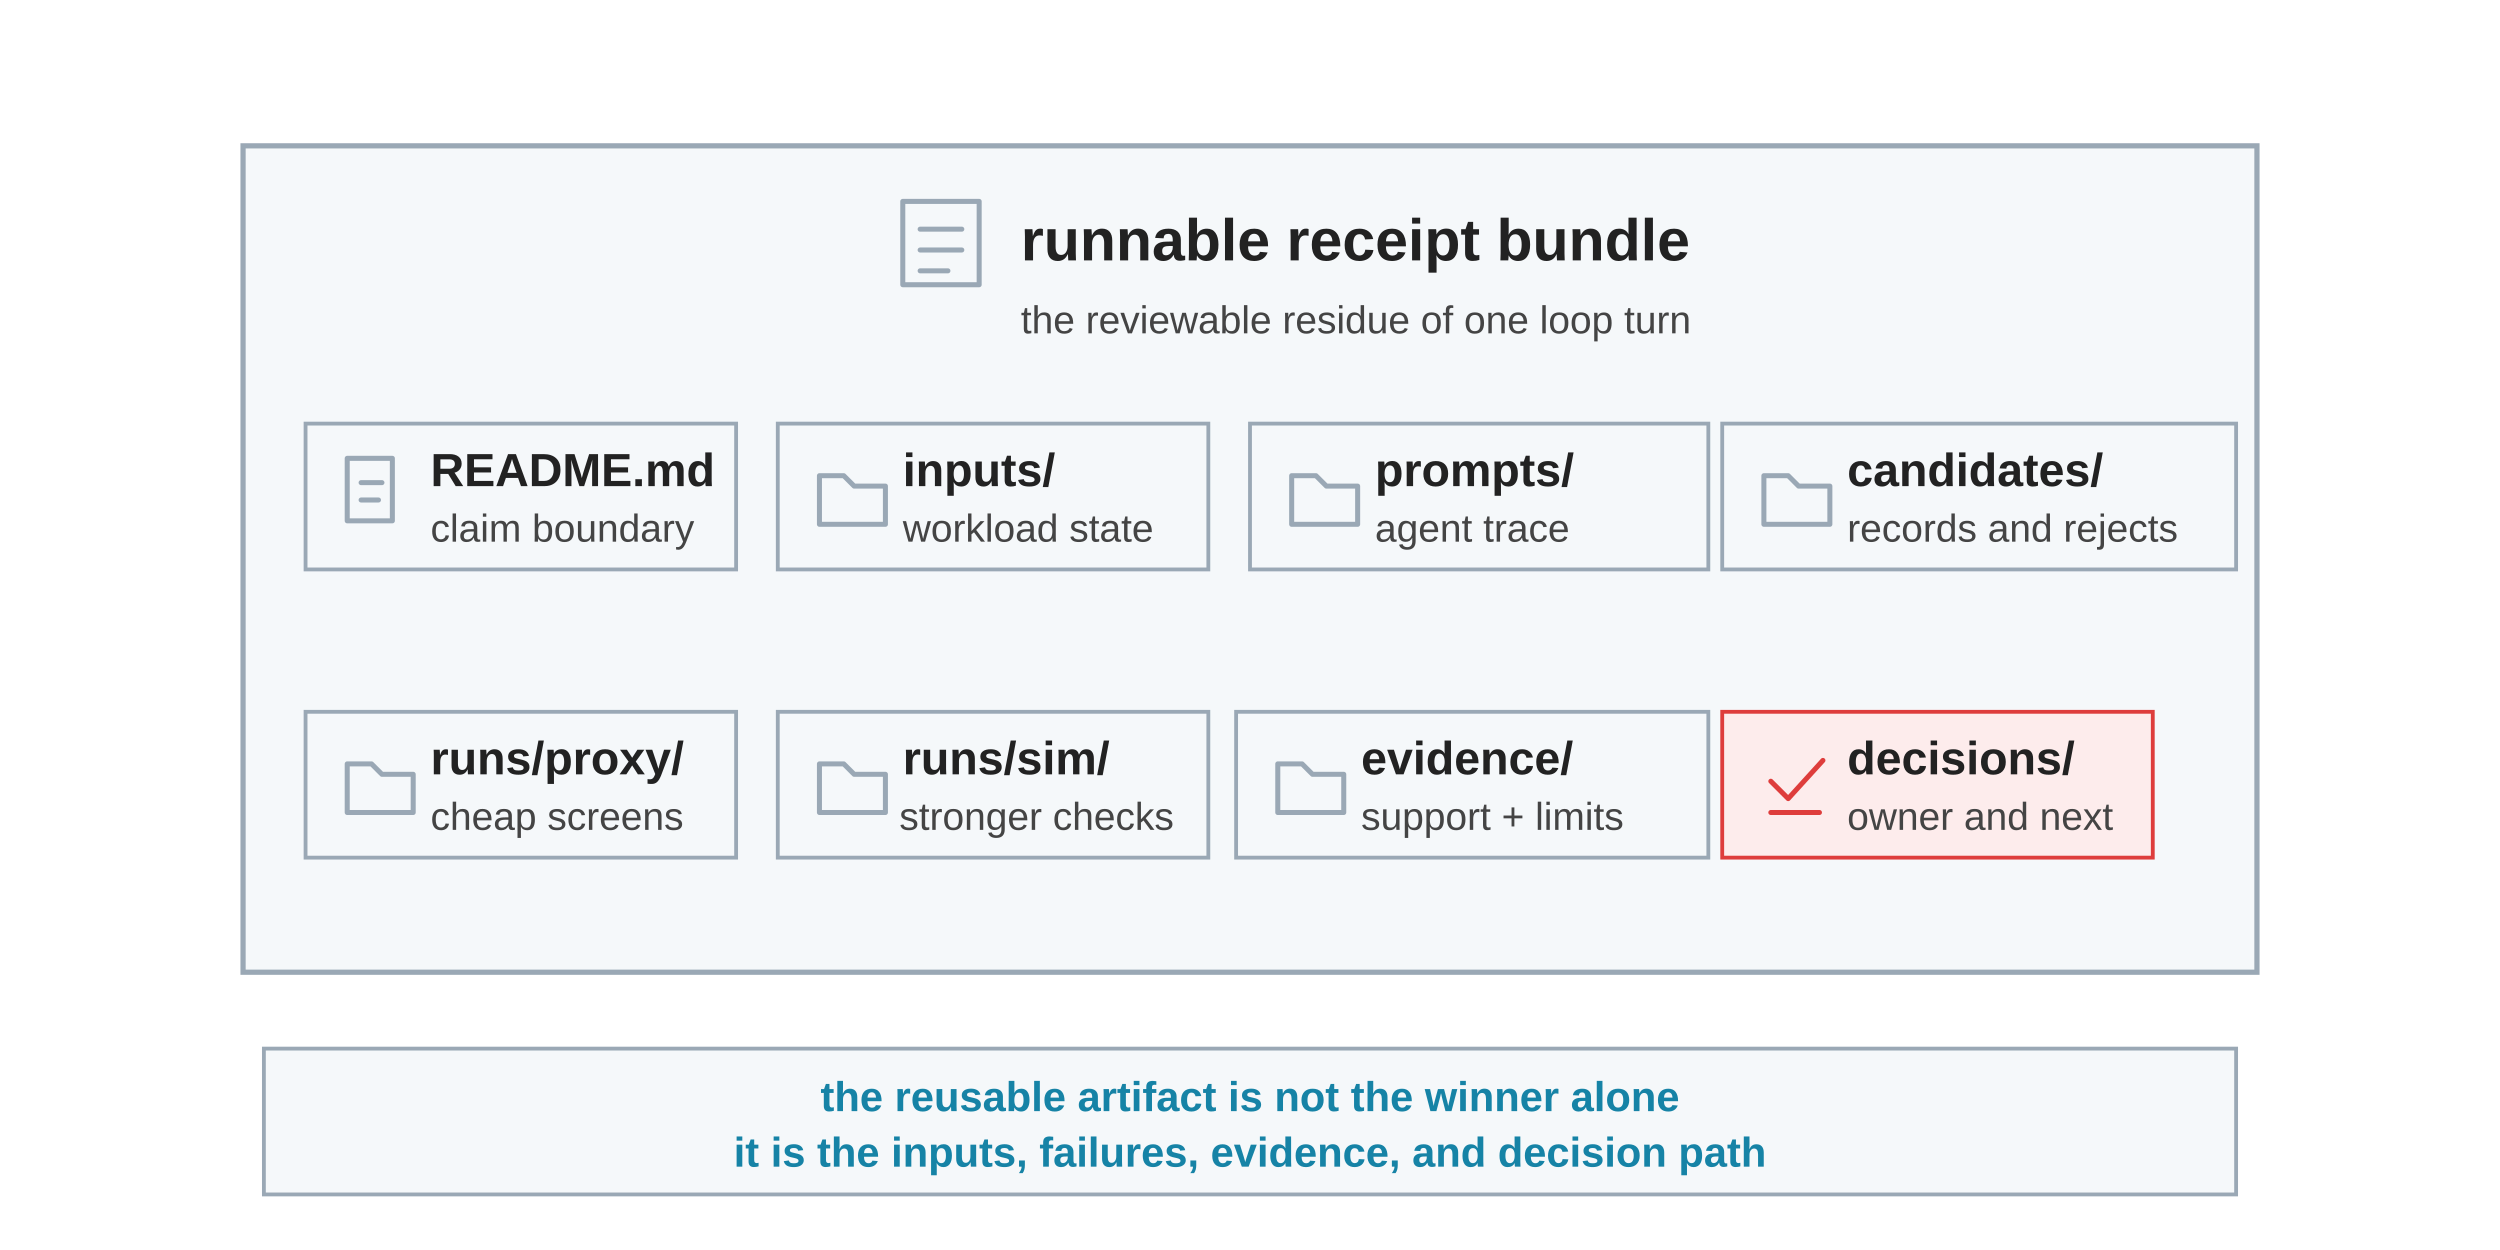
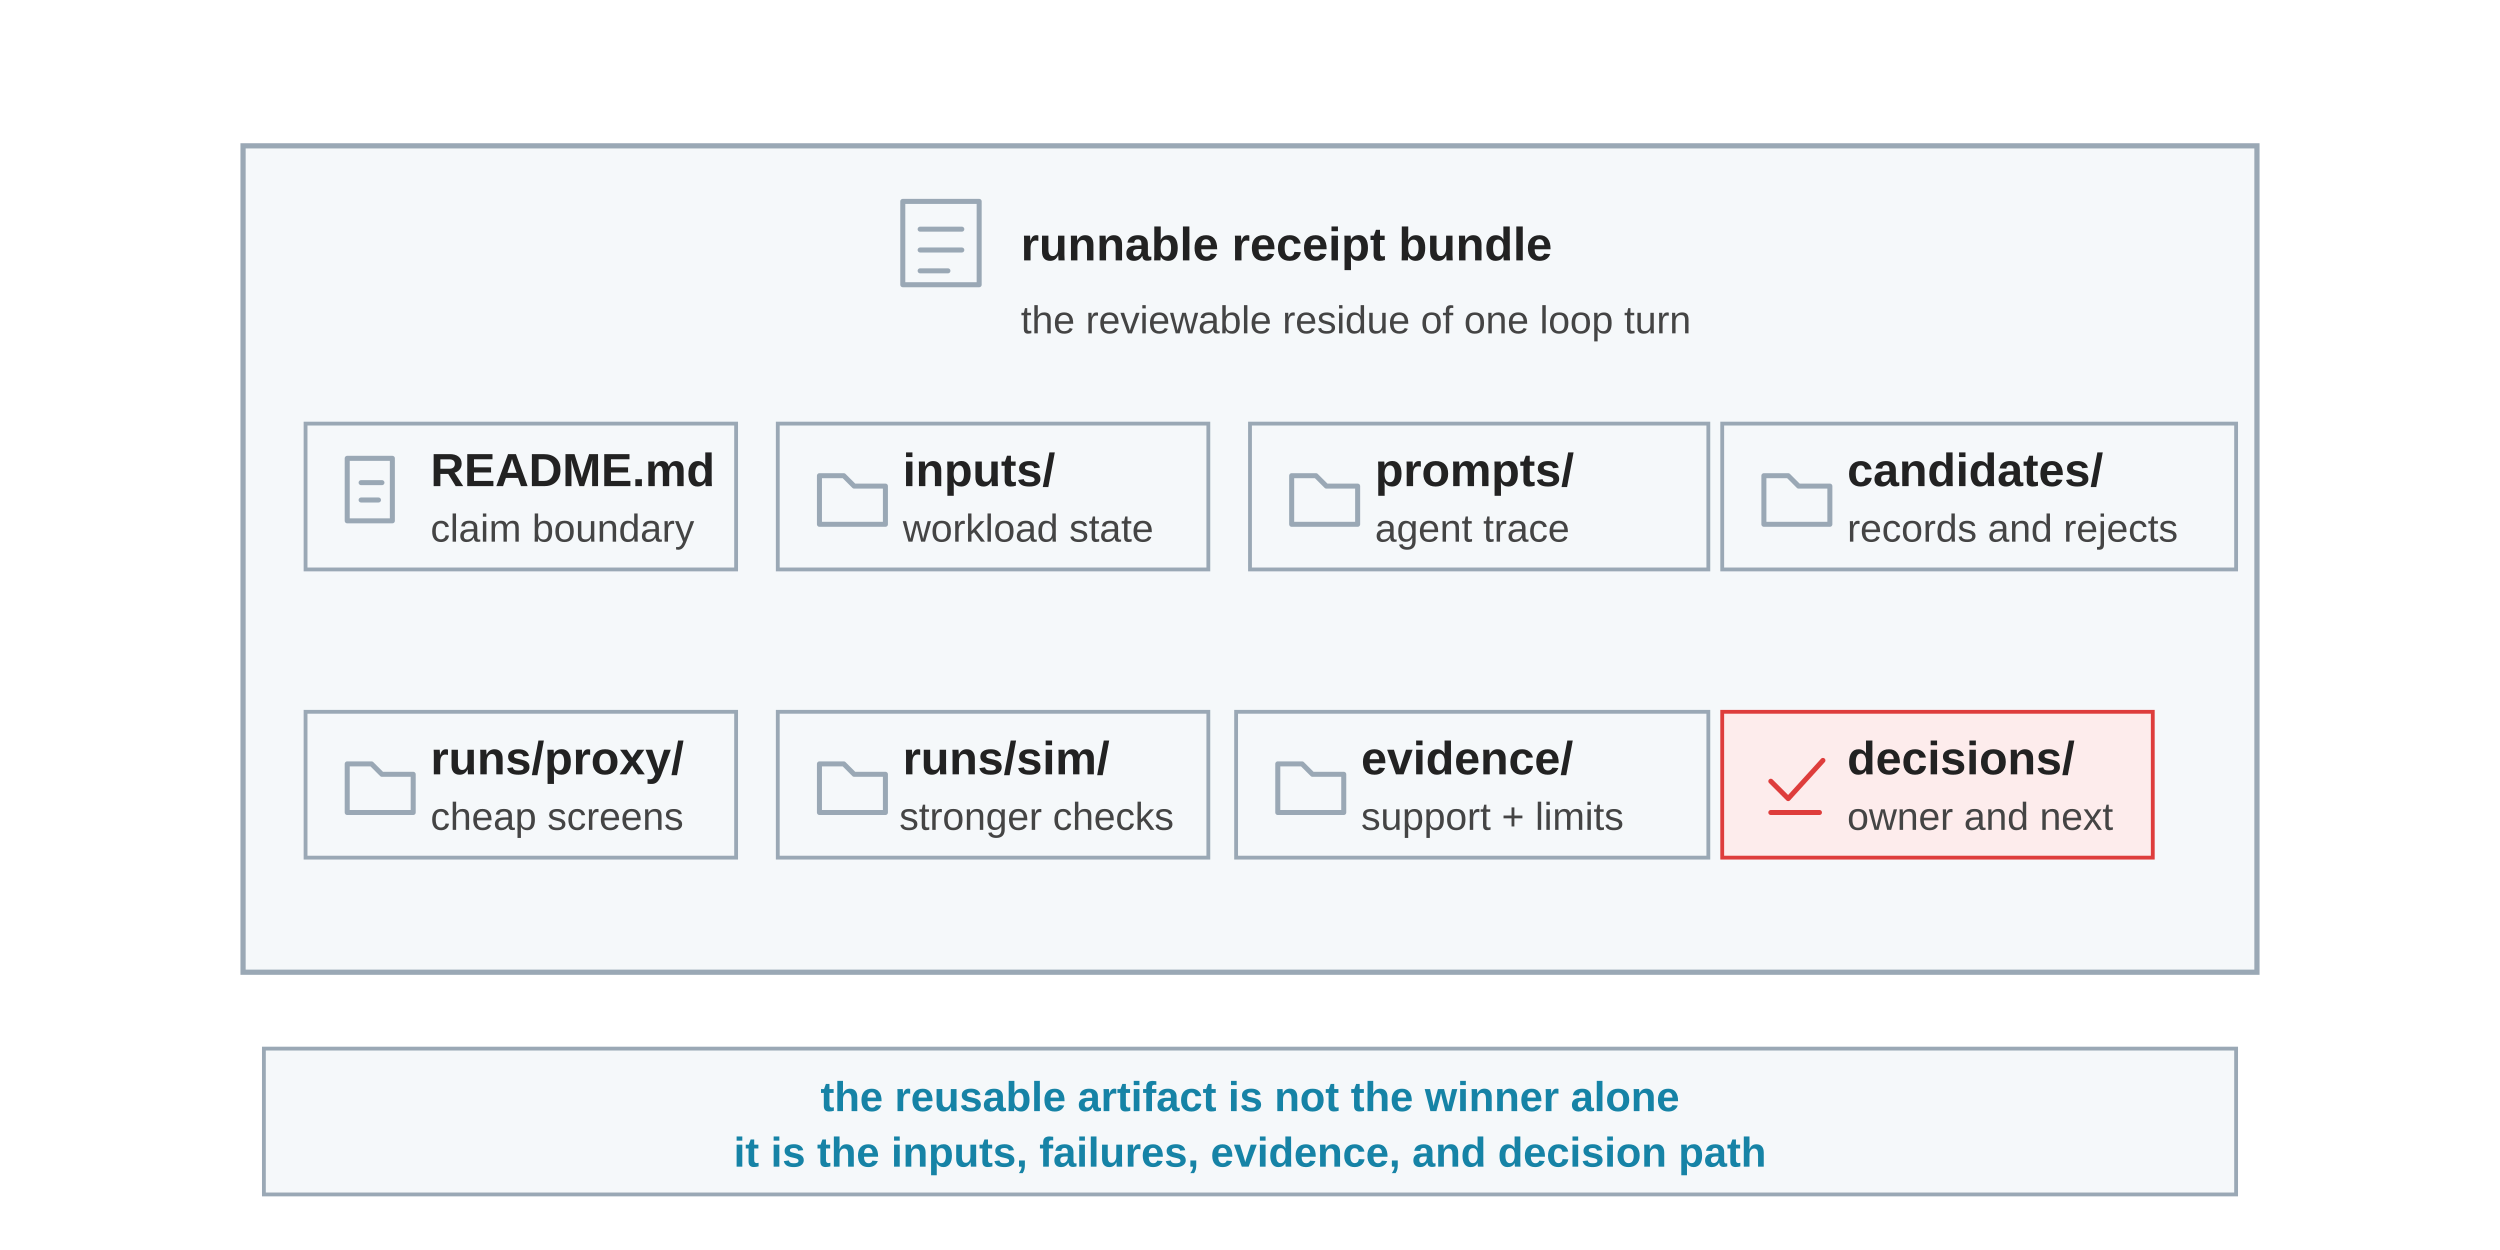
<svg xmlns="http://www.w3.org/2000/svg" viewBox="0 0 720 360" role="img">
  <defs>
    <style>
      .font { font-family: Arial, Helvetica, sans-serif; }
-       .title { font-size: 17px; font-weight: 700; fill: #222222; }
+       .title { font-size: 13.5px; font-weight: 700; fill: #222222; }
      .label { font-size: 13.4px; font-weight: 700; fill: #222222; }
      .small { font-size: 11.2px; fill: #444444; }
      .note { font-size: 12px; font-weight: 700; fill: #1683A6; }
      .bundle { fill: #F5F8FA; stroke: #9AA8B5; stroke-width: 1.5; }
      .folder { fill: #F5F8FA; stroke: #9AA8B5; stroke-width: 1.1; }
      .file { fill: #F5F8FA; stroke: #9AA8B5; stroke-width: 1.1; }
      .decision { fill: #FDECEC; stroke: #DE3D3C; stroke-width: 1.1; }
      .bar { fill: #F5F8FA; stroke: #9AA8B5; stroke-width: 1.1; }
      .glyph { fill: none; stroke: currentColor; stroke-width: 1.45; stroke-linecap: round; stroke-linejoin: round; }
      .glyph-bundle { color: #9AA8B5; }
      .glyph-file { color: #9AA8B5; }
      .glyph-folder { color: #9AA8B5; }
      .glyph-decision { color: #DE3D3C; }
    </style>
  </defs>
  <rect width="720" height="360" fill="#FFFFFF" />
  <g class="font">
    <rect class="bundle" x="70" y="42" width="580" height="238" />
    <g class="glyph glyph-bundle" transform="translate(260 58)">
      <rect x="0" y="0" width="22" height="24" />
      <path d="M 5 8 L 17 8" />
      <path d="M 5 14 L 17 14" />
      <path d="M 5 20 L 13 20" />
    </g>
    <text class="title" x="294" y="75" text-anchor="start">runnable receipt bundle</text>
    <text class="small" x="294" y="96" text-anchor="start">the reviewable residue of one loop turn</text>
    <rect class="file" x="88" y="122" width="124" height="42" />
    <g class="glyph glyph-file" transform="translate(100 132)">
      <rect x="0" y="0" width="13" height="18" />
      <path d="M 4 7 L 10 7" />
      <path d="M 4 12 L 9 12" />
    </g>
    <text class="label" x="124" y="140">README.md</text>
    <text class="small" x="124" y="156">claim boundary</text>
    <rect class="folder" x="224" y="122" width="124" height="42" />
    <g class="glyph glyph-folder" transform="translate(236 133)">
      <path d="M 0 4 L 7 4 L 10 7 L 19 7 L 19 18 L 0 18 Z" />
    </g>
    <text class="label" x="260" y="140">inputs/</text>
    <text class="small" x="260" y="156">workload state</text>
    <rect class="folder" x="360" y="122" width="132" height="42" />
    <g class="glyph glyph-folder" transform="translate(372 133)">
      <path d="M 0 4 L 7 4 L 10 7 L 19 7 L 19 18 L 0 18 Z" />
    </g>
    <text class="label" x="396" y="140">prompts/</text>
    <text class="small" x="396" y="156">agent trace</text>
    <rect class="folder" x="496" y="122" width="148" height="42" />
    <g class="glyph glyph-folder" transform="translate(508 133)">
      <path d="M 0 4 L 7 4 L 10 7 L 19 7 L 19 18 L 0 18 Z" />
    </g>
    <text class="label" x="532" y="140">candidates/</text>
    <text class="small" x="532" y="156">records and rejects</text>
    <rect class="folder" x="88" y="205" width="124" height="42" />
    <g class="glyph glyph-folder" transform="translate(100 216)">
      <path d="M 0 4 L 7 4 L 10 7 L 19 7 L 19 18 L 0 18 Z" />
    </g>
    <text class="label" x="124" y="223">runs/proxy/</text>
    <text class="small" x="124" y="239">cheap screens</text>
    <rect class="folder" x="224" y="205" width="124" height="42" />
    <g class="glyph glyph-folder" transform="translate(236 216)">
      <path d="M 0 4 L 7 4 L 10 7 L 19 7 L 19 18 L 0 18 Z" />
    </g>
    <text class="label" x="260" y="223">runs/sim/</text>
    <text class="small" x="259" y="239">stronger checks</text>
    <rect class="folder" x="356" y="205" width="136" height="42" />
    <g class="glyph glyph-folder" transform="translate(368 216)">
      <path d="M 0 4 L 7 4 L 10 7 L 19 7 L 19 18 L 0 18 Z" />
    </g>
    <text class="label" x="392" y="223">evidence/</text>
    <text class="small" x="392" y="239">support + limits</text>
    <rect class="decision" x="496" y="205" width="124" height="42" />
    <g class="glyph glyph-decision" transform="translate(508 216)">
      <path d="M 2 9 L 7 14 L 17 3" />
      <path d="M 2 18 L 16 18" />
    </g>
    <text class="label" x="532" y="223">decisions/</text>
    <text class="small" x="532" y="239">owner and next</text>
    <rect class="bar" x="76" y="302" width="568" height="42" />
    <text class="note" x="360" y="320" text-anchor="middle">the reusable artifact is not the winner alone</text>
    <text class="note" x="360" y="336" text-anchor="middle">it is the inputs, failures, evidence, and decision path</text>
  </g>
</svg>
